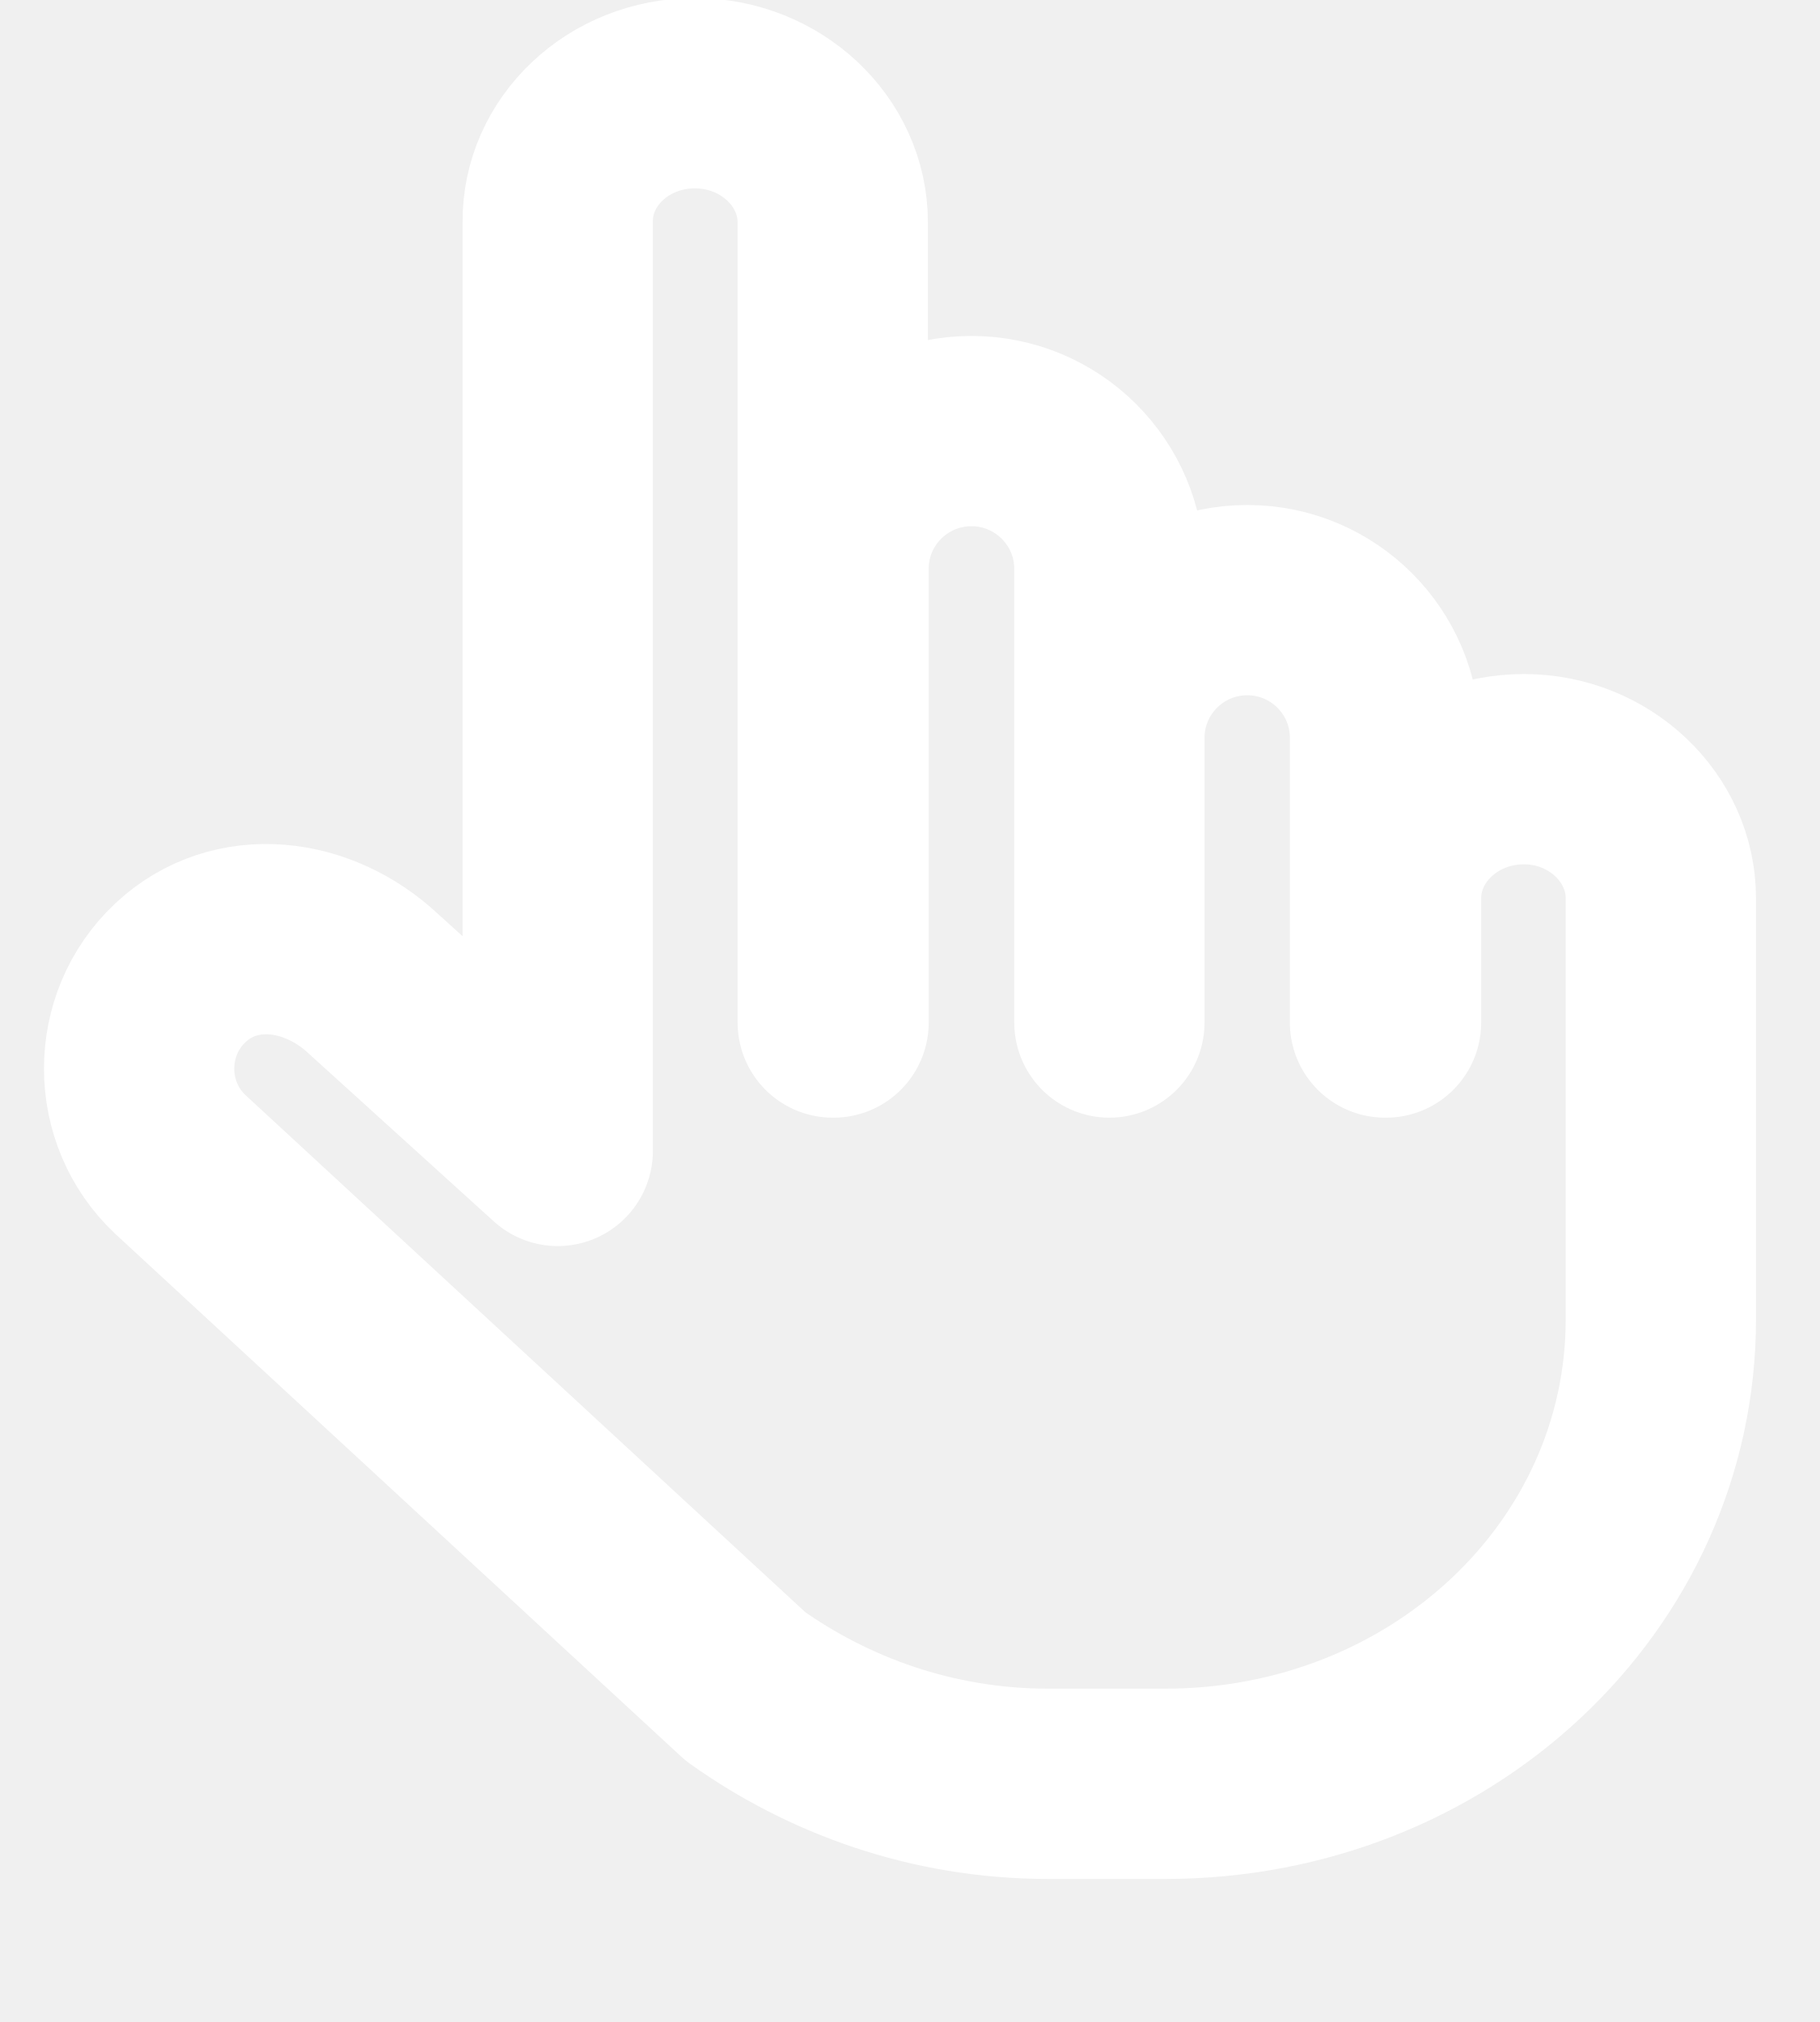
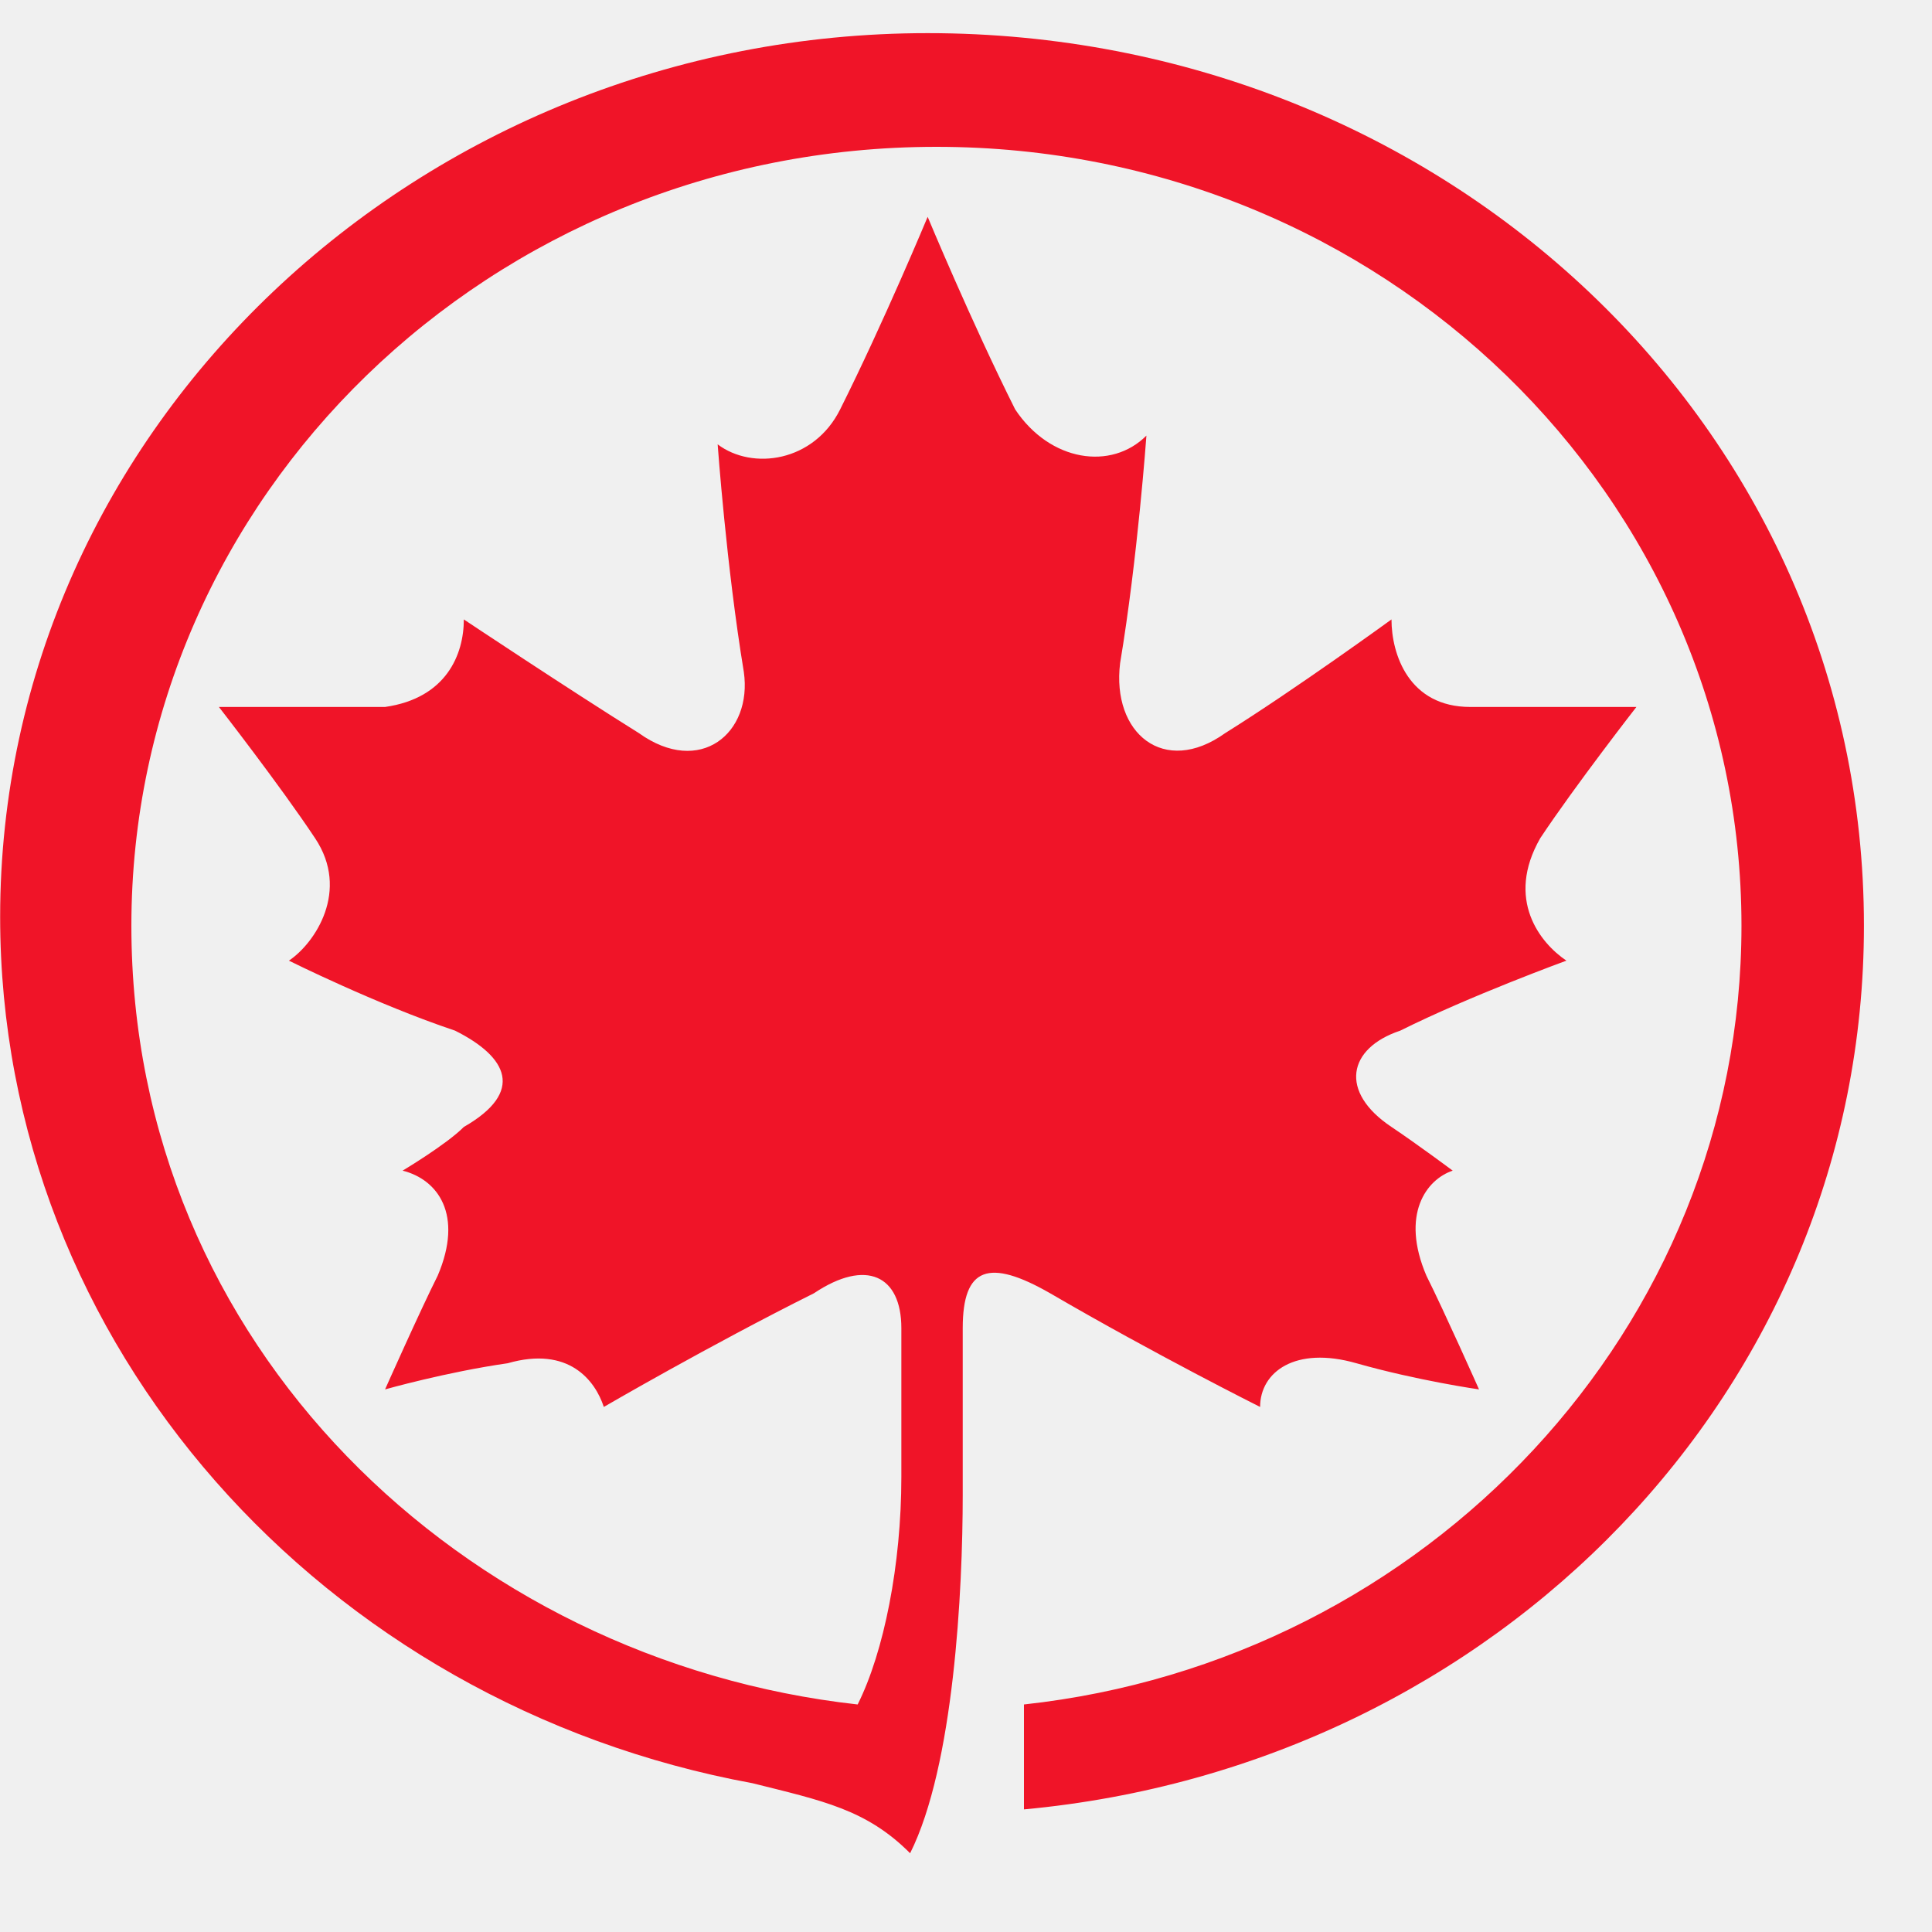
- <svg xmlns="http://www.w3.org/2000/svg" width="9" height="10" viewBox="0 0 9 10" fill="none">
-   <path d="M4.122 5.057V2.813C4.122 2.437 4.427 2.132 4.804 2.132C5.18 2.132 5.486 2.437 5.486 2.813V5.057V3.649C5.486 3.273 5.791 2.968 6.168 2.968C6.544 2.968 6.849 3.273 6.849 3.649V5.057H6.854V4.443C6.854 4.092 7.159 3.804 7.536 3.804C7.908 3.804 8.213 4.092 8.213 4.443V6.524C8.213 7.798 7.121 8.822 5.762 8.822H5.184C4.607 8.822 4.093 8.63 3.687 8.341L0.892 5.759C0.62 5.504 0.62 5.066 0.892 4.811C1.164 4.556 1.574 4.61 1.846 4.865L2.758 5.692V1.1C2.754 0.749 3.059 0.461 3.436 0.461C3.812 0.461 4.118 0.749 4.118 1.1V5.057" stroke="white" stroke-width="0.941" stroke-linecap="round" stroke-linejoin="round" />
+ <svg xmlns="http://www.w3.org/2000/svg" width="13" height="13" viewBox="0 0 13 13" fill="none">
+   <path d="M6.478 8.937C6.478 8.525 6.654 8.466 7.066 8.702C7.773 9.114 8.479 9.467 8.479 9.467C8.479 9.232 8.715 9.055 9.127 9.173C9.539 9.29 9.952 9.349 9.952 9.349C9.952 9.349 9.716 8.819 9.598 8.584C9.422 8.172 9.598 7.936 9.775 7.877C9.775 7.877 9.539 7.701 9.363 7.583C9.009 7.347 9.068 7.053 9.422 6.935C9.893 6.7 10.54 6.464 10.54 6.464C10.364 6.346 10.128 6.052 10.364 5.64C10.599 5.286 11.011 4.757 11.011 4.757C11.011 4.757 10.364 4.757 9.893 4.757C9.48 4.757 9.363 4.403 9.363 4.168C9.363 4.168 8.715 4.639 8.244 4.933C7.832 5.228 7.479 4.933 7.537 4.462C7.655 3.756 7.714 2.931 7.714 2.931C7.479 3.167 7.066 3.108 6.831 2.755C6.536 2.166 6.242 1.459 6.242 1.459C6.242 1.459 5.948 2.166 5.653 2.755C5.477 3.108 5.064 3.167 4.829 2.99C4.829 2.99 4.888 3.814 5.005 4.521C5.064 4.933 4.711 5.228 4.299 4.933C3.828 4.639 3.121 4.168 3.121 4.168C3.121 4.403 3.004 4.698 2.591 4.757C2.12 4.757 1.473 4.757 1.473 4.757C1.473 4.757 1.885 5.286 2.12 5.64C2.356 5.993 2.12 6.346 1.944 6.464C1.944 6.464 2.533 6.758 3.062 6.935C3.416 7.112 3.533 7.347 3.121 7.583C3.004 7.701 2.709 7.877 2.709 7.877C2.945 7.936 3.121 8.172 2.945 8.584C2.827 8.819 2.591 9.349 2.591 9.349C2.591 9.349 3.004 9.232 3.416 9.173C3.828 9.055 4.005 9.29 4.063 9.467C4.063 9.467 4.77 9.055 5.477 8.702C5.83 8.466 6.065 8.584 6.065 8.937V9.938C6.065 10.527 5.948 11.116 5.771 11.469C3.121 11.175 0.884 9.055 0.884 6.229C0.884 3.343 3.298 0.988 6.301 0.988C9.304 0.988 11.718 3.343 11.718 6.229C11.718 8.937 9.598 11.175 6.89 11.469V12.175C10.069 11.881 12.542 9.349 12.542 6.229C12.542 2.872 9.716 0.223 6.242 0.223C2.827 0.223 0.001 2.872 0.001 6.17C0.001 9.055 2.179 11.469 5.064 11.999C5.535 12.117 5.83 12.175 6.124 12.47C6.419 11.881 6.478 10.704 6.478 10.056V8.937Z" fill="#F01428" />
</svg>
